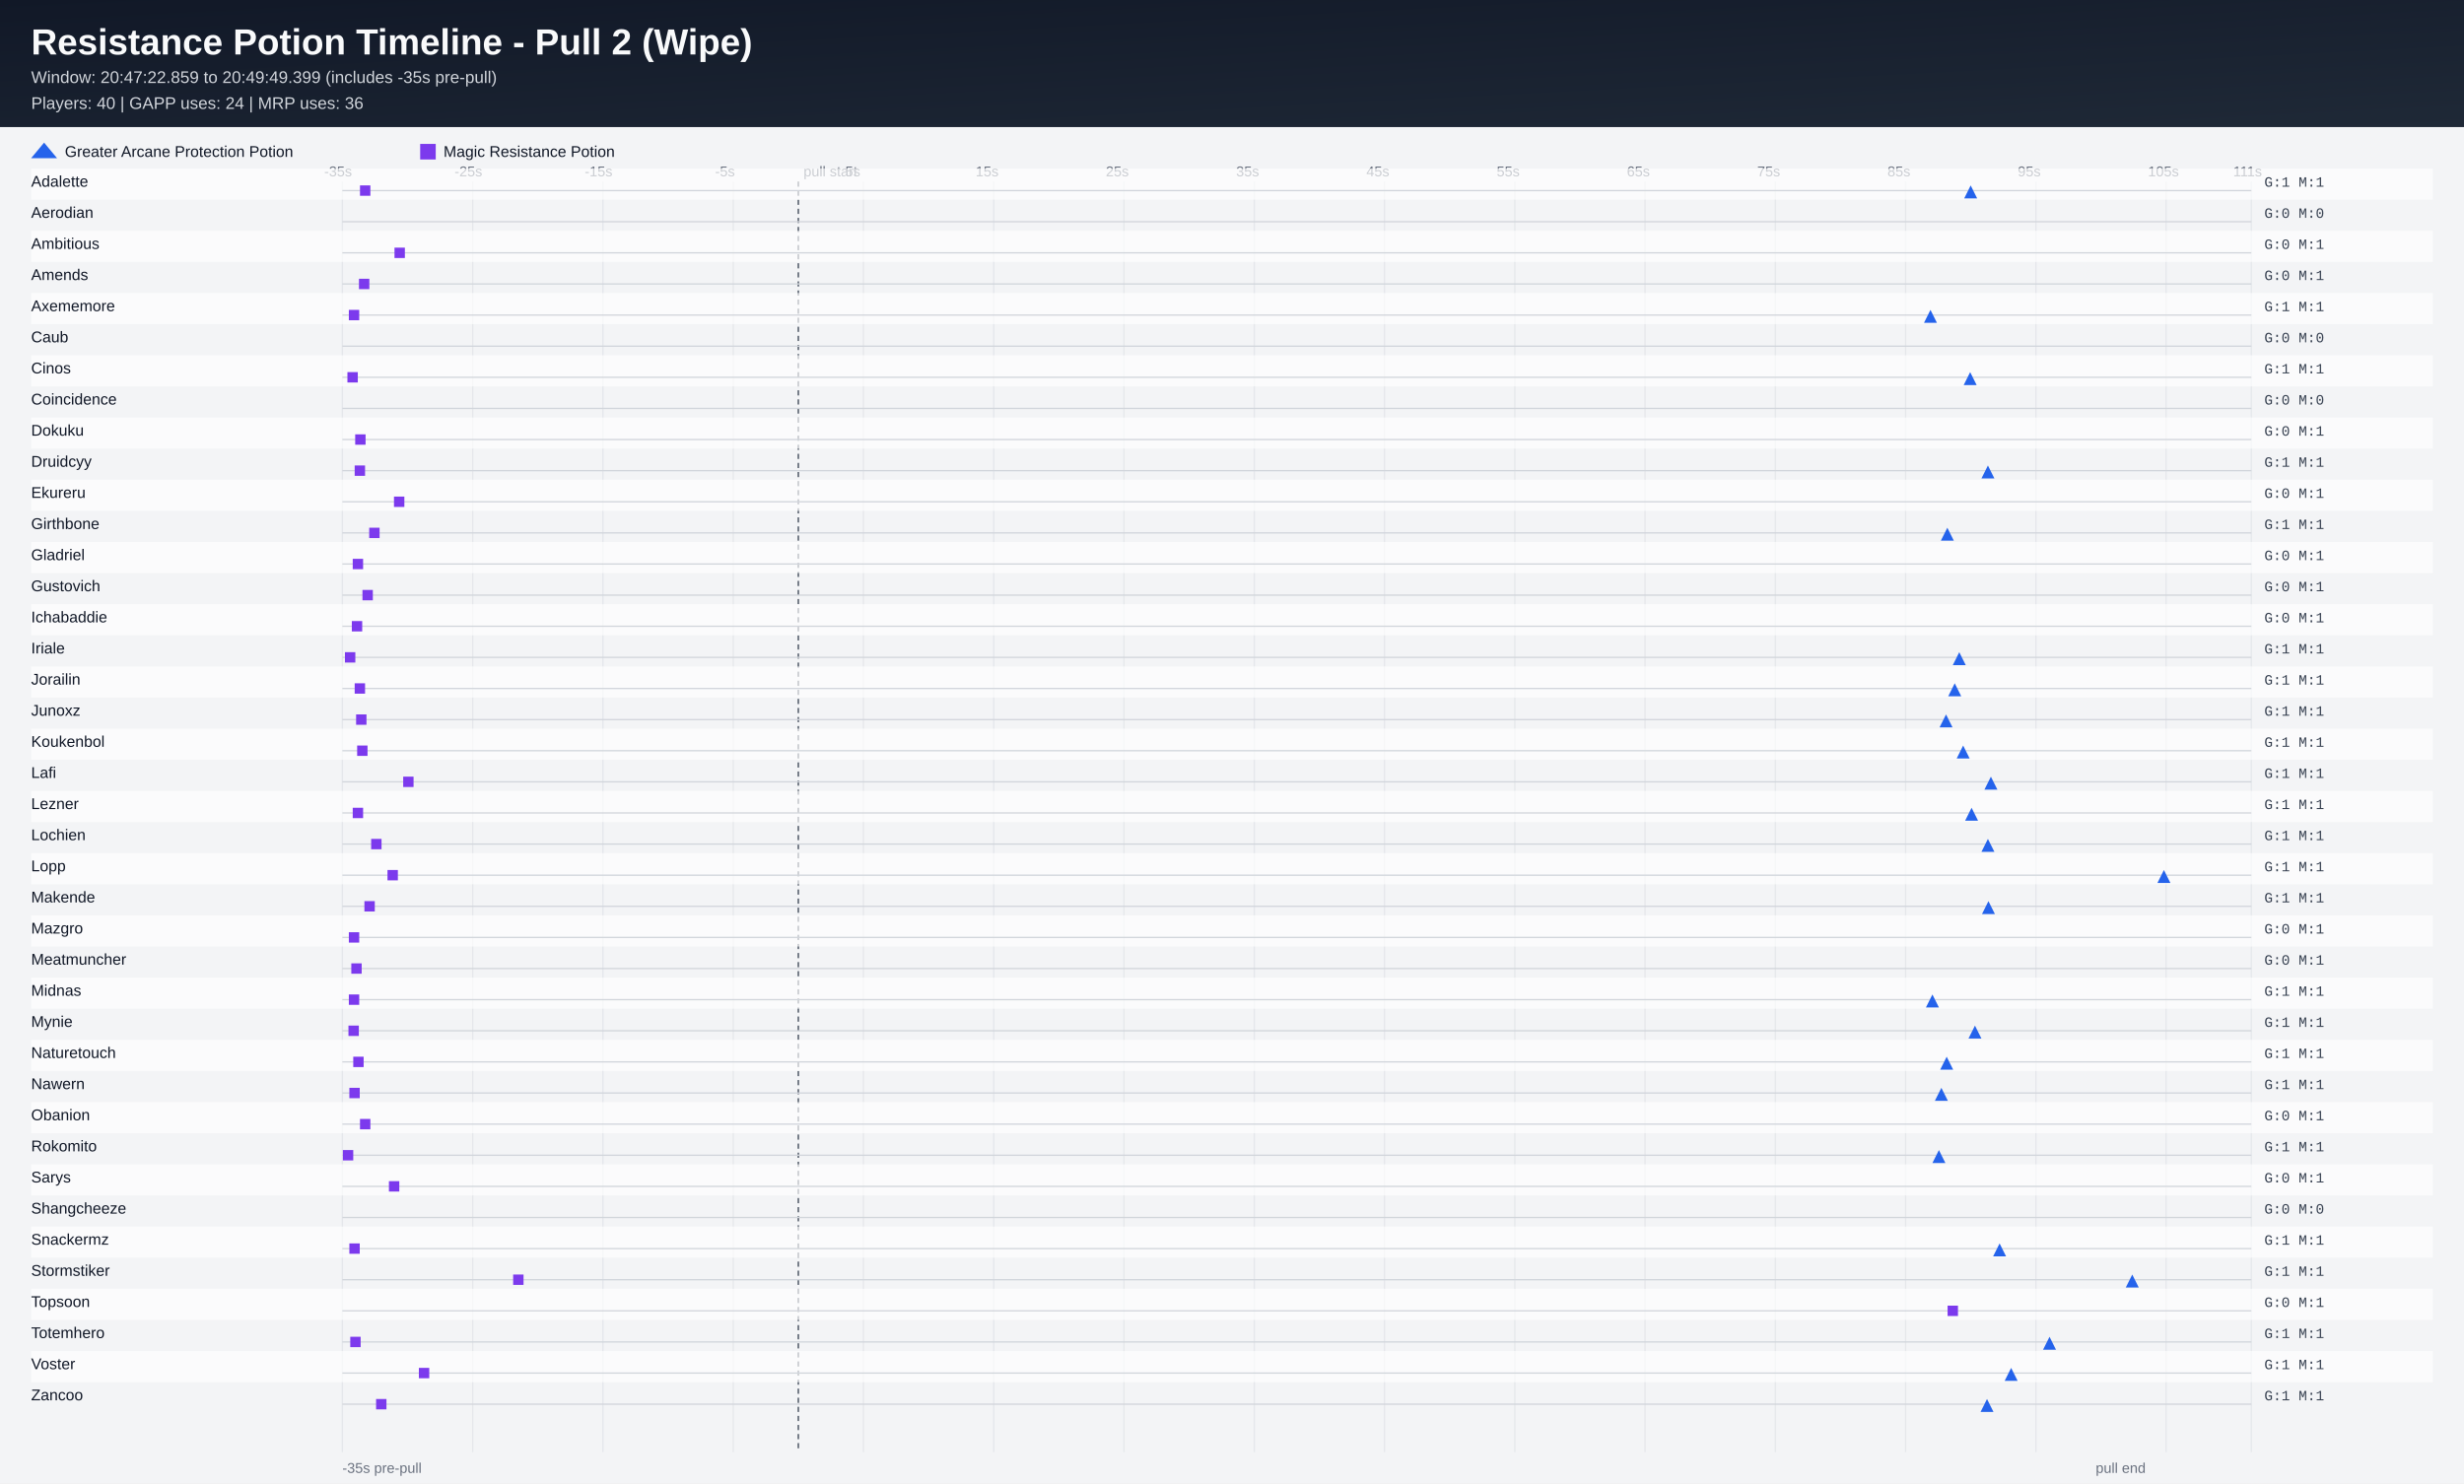
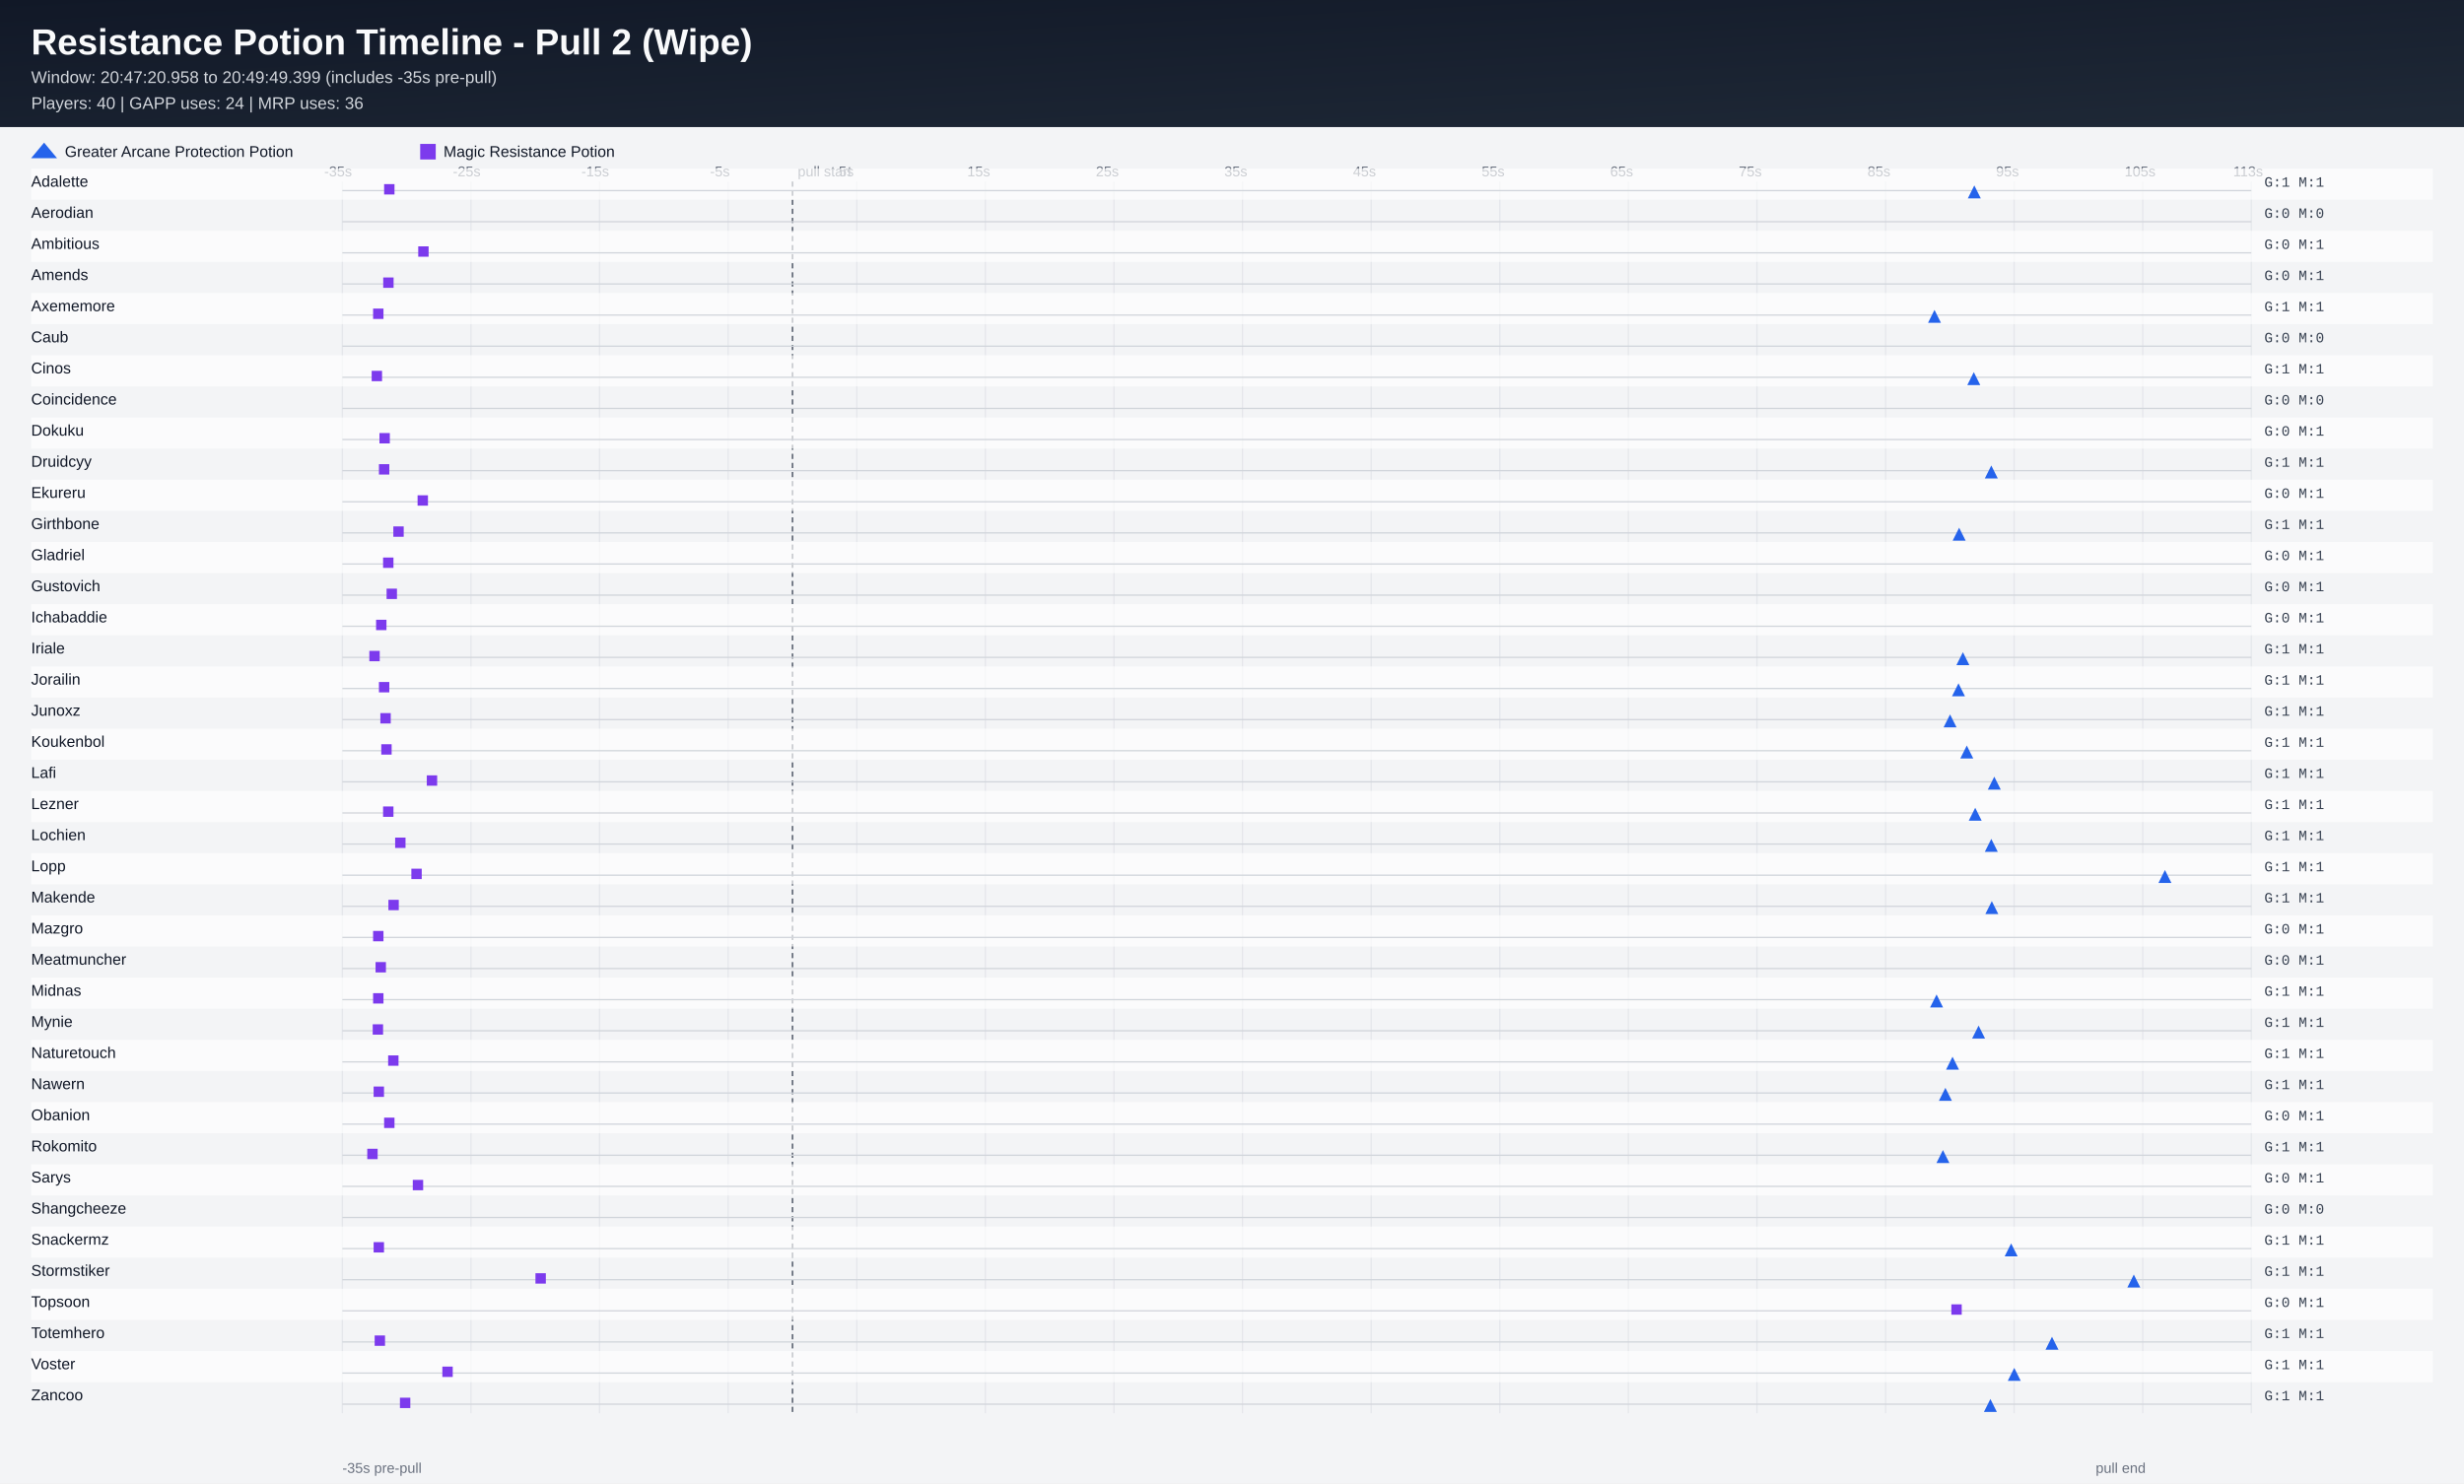
<svg xmlns="http://www.w3.org/2000/svg" width="1900" height="1144" viewBox="0 0 1900 1144">
  <defs>
    <linearGradient id="g" x1="0" y1="0" x2="1" y2="1">
      <stop offset="0%" stop-color="#111827" />
      <stop offset="100%" stop-color="#1f2937" />
    </linearGradient>
  </defs>
  <style>
.title{font:700 28px Arial,sans-serif;fill:#f9fafb;}
.sub{font:400 13px Arial,sans-serif;fill:#d1d5db;}
.legend{font:12px Arial,sans-serif;fill:#111827;}
.name{font:12px Arial,sans-serif;fill:#111827;}
.axis{font:11px Arial,sans-serif;fill:#6b7280;}
.count{font:11px "Courier New", monospace;fill:#374151;}
</style>
  <rect x="0" y="0" width="1900" height="1144" fill="#f3f4f6" />
  <rect x="0" y="0" width="1900" height="98" fill="url(#g)" />
  <text x="24" y="42" class="title">Resistance Potion Timeline - Pull 2 (Wipe)</text>
-   <text x="24" y="64" class="sub">Window: 20:47:22.859 to 20:49:49.399 (includes -35s pre-pull)</text>
+   <text x="24" y="64" class="sub">Window: 20:47:20.958 to 20:49:49.399 (includes -35s pre-pull)</text>
  <text x="24" y="84" class="sub">Players: 40 | GAPP uses: 24 | MRP uses: 36</text>
  <polygon points="24,122 34,110 44,122" fill="#2563eb" />
  <text x="50" y="121" class="legend">Greater Arcane Protection Potion</text>
  <rect x="324" y="111" width="12" height="12" fill="#7c3aed" />
  <text x="342" y="121" class="legend">Magic Resistance Potion</text>
-   <line x1="264.0" y1="140" x2="264.0" y2="1120" stroke="#e5e7eb" />
+   <line x1="264.0" y1="140" x2="264.0" y2="1090" stroke="#e5e7eb" />
  <text x="250.0" y="136" class="axis">-35s</text>
-   <line x1="364.5" y1="140" x2="364.5" y2="1120" stroke="#e5e7eb" />
-   <text x="350.5" y="136" class="axis">-25s</text>
-   <line x1="464.9" y1="140" x2="464.9" y2="1120" stroke="#e5e7eb" />
-   <text x="450.9" y="136" class="axis">-15s</text>
-   <line x1="565.4" y1="140" x2="565.4" y2="1120" stroke="#e5e7eb" />
-   <text x="551.4" y="136" class="axis">-5s</text>
-   <line x1="665.8" y1="140" x2="665.8" y2="1120" stroke="#e5e7eb" />
-   <text x="651.8" y="136" class="axis">5s</text>
-   <line x1="766.3" y1="140" x2="766.3" y2="1120" stroke="#e5e7eb" />
-   <text x="752.3" y="136" class="axis">15s</text>
-   <line x1="866.7" y1="140" x2="866.7" y2="1120" stroke="#e5e7eb" />
-   <text x="852.7" y="136" class="axis">25s</text>
-   <line x1="967.2" y1="140" x2="967.2" y2="1120" stroke="#e5e7eb" />
-   <text x="953.2" y="136" class="axis">35s</text>
-   <line x1="1067.6" y1="140" x2="1067.6" y2="1120" stroke="#e5e7eb" />
-   <text x="1053.6" y="136" class="axis">45s</text>
-   <line x1="1168.1" y1="140" x2="1168.1" y2="1120" stroke="#e5e7eb" />
-   <text x="1154.1" y="136" class="axis">55s</text>
-   <line x1="1268.5" y1="140" x2="1268.5" y2="1120" stroke="#e5e7eb" />
-   <text x="1254.5" y="136" class="axis">65s</text>
-   <line x1="1369.0" y1="140" x2="1369.0" y2="1120" stroke="#e5e7eb" />
-   <text x="1355.0" y="136" class="axis">75s</text>
-   <line x1="1469.4" y1="140" x2="1469.4" y2="1120" stroke="#e5e7eb" />
-   <text x="1455.4" y="136" class="axis">85s</text>
-   <line x1="1569.9" y1="140" x2="1569.9" y2="1120" stroke="#e5e7eb" />
-   <text x="1555.9" y="136" class="axis">95s</text>
-   <line x1="1670.3" y1="140" x2="1670.3" y2="1120" stroke="#e5e7eb" />
-   <text x="1656.3" y="136" class="axis">105s</text>
-   <line x1="1736.0" y1="140" x2="1736.0" y2="1120" stroke="#e5e7eb" />
-   <text x="1722.0" y="136" class="axis">111s</text>
-   <line x1="615.6" y1="140" x2="615.6" y2="1120" stroke="#374151" stroke-dasharray="4 3" />
-   <text x="619.6" y="136" class="axis">pull start</text>
+   <line x1="363.2" y1="140" x2="363.2" y2="1090" stroke="#e5e7eb" />
+   <text x="349.2" y="136" class="axis">-25s</text>
+   <line x1="462.3" y1="140" x2="462.3" y2="1090" stroke="#e5e7eb" />
+   <text x="448.3" y="136" class="axis">-15s</text>
+   <line x1="561.5" y1="140" x2="561.5" y2="1090" stroke="#e5e7eb" />
+   <text x="547.5" y="136" class="axis">-5s</text>
+   <line x1="660.7" y1="140" x2="660.7" y2="1090" stroke="#e5e7eb" />
+   <text x="646.7" y="136" class="axis">5s</text>
+   <line x1="759.8" y1="140" x2="759.8" y2="1090" stroke="#e5e7eb" />
+   <text x="745.8" y="136" class="axis">15s</text>
+   <line x1="859.0" y1="140" x2="859.0" y2="1090" stroke="#e5e7eb" />
+   <text x="845.0" y="136" class="axis">25s</text>
+   <line x1="958.1" y1="140" x2="958.1" y2="1090" stroke="#e5e7eb" />
+   <text x="944.1" y="136" class="axis">35s</text>
+   <line x1="1057.3" y1="140" x2="1057.3" y2="1090" stroke="#e5e7eb" />
+   <text x="1043.3" y="136" class="axis">45s</text>
+   <line x1="1156.5" y1="140" x2="1156.5" y2="1090" stroke="#e5e7eb" />
+   <text x="1142.5" y="136" class="axis">55s</text>
+   <line x1="1255.6" y1="140" x2="1255.6" y2="1090" stroke="#e5e7eb" />
+   <text x="1241.6" y="136" class="axis">65s</text>
+   <line x1="1354.8" y1="140" x2="1354.8" y2="1090" stroke="#e5e7eb" />
+   <text x="1340.8" y="136" class="axis">75s</text>
+   <line x1="1454.0" y1="140" x2="1454.0" y2="1090" stroke="#e5e7eb" />
+   <text x="1440.0" y="136" class="axis">85s</text>
+   <line x1="1553.1" y1="140" x2="1553.1" y2="1090" stroke="#e5e7eb" />
+   <text x="1539.1" y="136" class="axis">95s</text>
+   <line x1="1652.3" y1="140" x2="1652.3" y2="1090" stroke="#e5e7eb" />
+   <text x="1638.3" y="136" class="axis">105s</text>
+   <line x1="1736.0" y1="140" x2="1736.0" y2="1090" stroke="#e5e7eb" />
+   <text x="1722.0" y="136" class="axis">113s</text>
+   <line x1="611.1" y1="140" x2="611.1" y2="1090" stroke="#374151" stroke-dasharray="4 3" />
+   <text x="615.1" y="136" class="axis">pull start</text>
  <rect x="24" y="130" width="1852" height="24" fill="#ffffff" opacity="0.65" />
  <text x="24" y="144" class="name">Adalette</text>
  <line x1="264" y1="147" x2="1736" y2="147" stroke="#d1d5db" />
-   <rect x="277.6" y="143" width="8" height="8" fill="#7c3aed" />
-   <polygon points="1514.6,153 1519.6,143 1524.6,153" fill="#2563eb" />
+   <polygon points="1517.4,153 1522.4,143 1527.4,153" fill="#2563eb" />
+   <rect x="296.2" y="142" width="8" height="8" fill="#7c3aed" />
  <text x="1746" y="144" class="count">G:1 M:1</text>
  <text x="24" y="168" class="name">Aerodian</text>
  <line x1="264" y1="171" x2="1736" y2="171" stroke="#d1d5db" />
  <text x="1746" y="168" class="count">G:0 M:0</text>
  <rect x="24" y="178" width="1852" height="24" fill="#ffffff" opacity="0.65" />
  <text x="24" y="192" class="name">Ambitious</text>
  <line x1="264" y1="195" x2="1736" y2="195" stroke="#d1d5db" />
-   <rect x="304.2" y="191" width="8" height="8" fill="#7c3aed" />
+   <rect x="322.5" y="190" width="8" height="8" fill="#7c3aed" />
  <text x="1746" y="192" class="count">G:0 M:1</text>
  <text x="24" y="216" class="name">Amends</text>
  <line x1="264" y1="219" x2="1736" y2="219" stroke="#d1d5db" />
-   <rect x="276.8" y="215" width="8" height="8" fill="#7c3aed" />
+   <rect x="295.5" y="214" width="8" height="8" fill="#7c3aed" />
  <text x="1746" y="216" class="count">G:0 M:1</text>
  <rect x="24" y="226" width="1852" height="24" fill="#ffffff" opacity="0.65" />
  <text x="24" y="240" class="name">Axememore</text>
  <line x1="264" y1="243" x2="1736" y2="243" stroke="#d1d5db" />
-   <rect x="269.0" y="239" width="8" height="8" fill="#7c3aed" />
-   <polygon points="1483.6,249 1488.6,239 1493.6,249" fill="#2563eb" />
+   <polygon points="1486.7,249 1491.7,239 1496.7,249" fill="#2563eb" />
+   <rect x="287.7" y="238" width="8" height="8" fill="#7c3aed" />
  <text x="1746" y="240" class="count">G:1 M:1</text>
  <text x="24" y="264" class="name">Caub</text>
  <line x1="264" y1="267" x2="1736" y2="267" stroke="#d1d5db" />
  <text x="1746" y="264" class="count">G:0 M:0</text>
  <rect x="24" y="274" width="1852" height="24" fill="#ffffff" opacity="0.65" />
  <text x="24" y="288" class="name">Cinos</text>
  <line x1="264" y1="291" x2="1736" y2="291" stroke="#d1d5db" />
-   <rect x="267.9" y="287" width="8" height="8" fill="#7c3aed" />
-   <polygon points="1514.2,297 1519.2,287 1524.2,297" fill="#2563eb" />
+   <polygon points="1517.0,297 1522.0,287 1527.0,297" fill="#2563eb" />
+   <rect x="286.6" y="286" width="8" height="8" fill="#7c3aed" />
  <text x="1746" y="288" class="count">G:1 M:1</text>
  <text x="24" y="312" class="name">Coincidence</text>
  <line x1="264" y1="315" x2="1736" y2="315" stroke="#d1d5db" />
  <text x="1746" y="312" class="count">G:0 M:0</text>
  <rect x="24" y="322" width="1852" height="24" fill="#ffffff" opacity="0.65" />
  <text x="24" y="336" class="name">Dokuku</text>
  <line x1="264" y1="339" x2="1736" y2="339" stroke="#d1d5db" />
-   <rect x="273.9" y="335" width="8" height="8" fill="#7c3aed" />
+   <rect x="292.6" y="334" width="8" height="8" fill="#7c3aed" />
  <text x="1746" y="336" class="count">G:0 M:1</text>
  <text x="24" y="360" class="name">Druidcyy</text>
  <line x1="264" y1="363" x2="1736" y2="363" stroke="#d1d5db" />
-   <rect x="273.5" y="359" width="8" height="8" fill="#7c3aed" />
-   <polygon points="1527.9,369 1532.9,359 1537.9,369" fill="#2563eb" />
+   <polygon points="1530.5,369 1535.5,359 1540.5,369" fill="#2563eb" />
+   <rect x="292.2" y="358" width="8" height="8" fill="#7c3aed" />
  <text x="1746" y="360" class="count">G:1 M:1</text>
  <rect x="24" y="370" width="1852" height="24" fill="#ffffff" opacity="0.65" />
  <text x="24" y="384" class="name">Ekureru</text>
  <line x1="264" y1="387" x2="1736" y2="387" stroke="#d1d5db" />
-   <rect x="303.8" y="383" width="8" height="8" fill="#7c3aed" />
+   <rect x="322.0" y="382" width="8" height="8" fill="#7c3aed" />
  <text x="1746" y="384" class="count">G:0 M:1</text>
  <text x="24" y="408" class="name">Girthbone</text>
  <line x1="264" y1="411" x2="1736" y2="411" stroke="#d1d5db" />
-   <rect x="284.7" y="407" width="8" height="8" fill="#7c3aed" />
-   <polygon points="1496.6,417 1501.6,407 1506.6,417" fill="#2563eb" />
+   <polygon points="1505.7,417 1510.7,407 1515.7,417" fill="#2563eb" />
+   <rect x="303.3" y="406" width="8" height="8" fill="#7c3aed" />
  <text x="1746" y="408" class="count">G:1 M:1</text>
  <rect x="24" y="418" width="1852" height="24" fill="#ffffff" opacity="0.65" />
  <text x="24" y="432" class="name">Gladriel</text>
  <line x1="264" y1="435" x2="1736" y2="435" stroke="#d1d5db" />
-   <rect x="272.0" y="431" width="8" height="8" fill="#7c3aed" />
+   <rect x="295.4" y="430" width="8" height="8" fill="#7c3aed" />
  <text x="1746" y="432" class="count">G:0 M:1</text>
  <text x="24" y="456" class="name">Gustovich</text>
  <line x1="264" y1="459" x2="1736" y2="459" stroke="#d1d5db" />
-   <rect x="279.5" y="455" width="8" height="8" fill="#7c3aed" />
+   <rect x="298.1" y="454" width="8" height="8" fill="#7c3aed" />
  <text x="1746" y="456" class="count">G:0 M:1</text>
  <rect x="24" y="466" width="1852" height="24" fill="#ffffff" opacity="0.65" />
  <text x="24" y="480" class="name">Ichabaddie</text>
  <line x1="264" y1="483" x2="1736" y2="483" stroke="#d1d5db" />
-   <rect x="271.3" y="479" width="8" height="8" fill="#7c3aed" />
+   <rect x="290.0" y="478" width="8" height="8" fill="#7c3aed" />
  <text x="1746" y="480" class="count">G:0 M:1</text>
  <text x="24" y="504" class="name">Iriale</text>
  <line x1="264" y1="507" x2="1736" y2="507" stroke="#d1d5db" />
-   <rect x="266.0" y="503" width="8" height="8" fill="#7c3aed" />
-   <polygon points="1505.8,513 1510.8,503 1515.8,513" fill="#2563eb" />
+   <polygon points="1508.6,513 1513.6,503 1518.6,513" fill="#2563eb" />
+   <rect x="284.8" y="502" width="8" height="8" fill="#7c3aed" />
  <text x="1746" y="504" class="count">G:1 M:1</text>
  <rect x="24" y="514" width="1852" height="24" fill="#ffffff" opacity="0.65" />
  <text x="24" y="528" class="name">Jorailin</text>
  <line x1="264" y1="531" x2="1736" y2="531" stroke="#d1d5db" />
-   <rect x="273.5" y="527" width="8" height="8" fill="#7c3aed" />
-   <polygon points="1502.3,537 1507.3,527 1512.3,537" fill="#2563eb" />
+   <polygon points="1505.2,537 1510.2,527 1515.2,537" fill="#2563eb" />
+   <rect x="292.2" y="526" width="8" height="8" fill="#7c3aed" />
  <text x="1746" y="528" class="count">G:1 M:1</text>
  <text x="24" y="552" class="name">Junoxz</text>
  <line x1="264" y1="555" x2="1736" y2="555" stroke="#d1d5db" />
-   <rect x="274.6" y="551" width="8" height="8" fill="#7c3aed" />
-   <polygon points="1495.6,561 1500.6,551 1505.6,561" fill="#2563eb" />
+   <polygon points="1498.7,561 1503.7,551 1508.7,561" fill="#2563eb" />
+   <rect x="293.3" y="550" width="8" height="8" fill="#7c3aed" />
  <text x="1746" y="552" class="count">G:1 M:1</text>
  <rect x="24" y="562" width="1852" height="24" fill="#ffffff" opacity="0.65" />
  <text x="24" y="576" class="name">Koukenbol</text>
  <line x1="264" y1="579" x2="1736" y2="579" stroke="#d1d5db" />
-   <rect x="275.4" y="575" width="8" height="8" fill="#7c3aed" />
-   <polygon points="1508.8,585 1513.8,575 1518.8,585" fill="#2563eb" />
+   <polygon points="1511.6,585 1516.6,575 1521.6,585" fill="#2563eb" />
+   <rect x="294.0" y="574" width="8" height="8" fill="#7c3aed" />
  <text x="1746" y="576" class="count">G:1 M:1</text>
  <text x="24" y="600" class="name">Lafi</text>
  <line x1="264" y1="603" x2="1736" y2="603" stroke="#d1d5db" />
-   <rect x="310.9" y="599" width="8" height="8" fill="#7c3aed" />
-   <polygon points="1530.2,609 1535.2,599 1540.2,609" fill="#2563eb" />
+   <polygon points="1532.8,609 1537.8,599 1542.8,609" fill="#2563eb" />
+   <rect x="329.1" y="598" width="8" height="8" fill="#7c3aed" />
  <text x="1746" y="600" class="count">G:1 M:1</text>
  <rect x="24" y="610" width="1852" height="24" fill="#ffffff" opacity="0.65" />
  <text x="24" y="624" class="name">Lezner</text>
  <line x1="264" y1="627" x2="1736" y2="627" stroke="#d1d5db" />
-   <rect x="272.0" y="623" width="8" height="8" fill="#7c3aed" />
-   <polygon points="1515.3,633 1520.3,623 1525.3,633" fill="#2563eb" />
+   <polygon points="1518.1,633 1523.1,623 1528.1,633" fill="#2563eb" />
+   <rect x="295.4" y="622" width="8" height="8" fill="#7c3aed" />
  <text x="1746" y="624" class="count">G:1 M:1</text>
  <text x="24" y="648" class="name">Lochien</text>
  <line x1="264" y1="651" x2="1736" y2="651" stroke="#d1d5db" />
-   <rect x="286.2" y="647" width="8" height="8" fill="#7c3aed" />
-   <polygon points="1527.9,657 1532.9,647 1537.9,657" fill="#2563eb" />
+   <polygon points="1530.5,657 1535.5,647 1540.5,657" fill="#2563eb" />
+   <rect x="304.7" y="646" width="8" height="8" fill="#7c3aed" />
  <text x="1746" y="648" class="count">G:1 M:1</text>
  <rect x="24" y="658" width="1852" height="24" fill="#ffffff" opacity="0.65" />
  <text x="24" y="672" class="name">Lopp</text>
  <line x1="264" y1="675" x2="1736" y2="675" stroke="#d1d5db" />
-   <rect x="298.8" y="671" width="8" height="8" fill="#7c3aed" />
-   <polygon points="1663.6,681 1668.6,671 1673.6,681" fill="#2563eb" />
+   <polygon points="1664.4,681 1669.4,671 1674.4,681" fill="#2563eb" />
+   <rect x="317.2" y="670" width="8" height="8" fill="#7c3aed" />
  <text x="1746" y="672" class="count">G:1 M:1</text>
  <text x="24" y="696" class="name">Makende</text>
  <line x1="264" y1="699" x2="1736" y2="699" stroke="#d1d5db" />
-   <rect x="281.0" y="695" width="8" height="8" fill="#7c3aed" />
-   <polygon points="1528.3,705 1533.3,695 1538.3,705" fill="#2563eb" />
+   <polygon points="1530.9,705 1535.9,695 1540.9,705" fill="#2563eb" />
+   <rect x="299.5" y="694" width="8" height="8" fill="#7c3aed" />
  <text x="1746" y="696" class="count">G:1 M:1</text>
  <rect x="24" y="706" width="1852" height="24" fill="#ffffff" opacity="0.65" />
  <text x="24" y="720" class="name">Mazgro</text>
  <line x1="264" y1="723" x2="1736" y2="723" stroke="#d1d5db" />
-   <rect x="269.0" y="719" width="8" height="8" fill="#7c3aed" />
+   <rect x="287.7" y="718" width="8" height="8" fill="#7c3aed" />
  <text x="1746" y="720" class="count">G:0 M:1</text>
  <text x="24" y="744" class="name">Meatmuncher</text>
  <line x1="264" y1="747" x2="1736" y2="747" stroke="#d1d5db" />
-   <rect x="270.9" y="743" width="8" height="8" fill="#7c3aed" />
+   <rect x="289.6" y="742" width="8" height="8" fill="#7c3aed" />
  <text x="1746" y="744" class="count">G:0 M:1</text>
  <rect x="24" y="754" width="1852" height="24" fill="#ffffff" opacity="0.65" />
  <text x="24" y="768" class="name">Midnas</text>
  <line x1="264" y1="771" x2="1736" y2="771" stroke="#d1d5db" />
-   <rect x="269.0" y="767" width="8" height="8" fill="#7c3aed" />
-   <polygon points="1485.1,777 1490.1,767 1495.1,777" fill="#2563eb" />
+   <polygon points="1488.3,777 1493.3,767 1498.3,777" fill="#2563eb" />
+   <rect x="287.7" y="766" width="8" height="8" fill="#7c3aed" />
  <text x="1746" y="768" class="count">G:1 M:1</text>
  <text x="24" y="792" class="name">Mynie</text>
  <line x1="264" y1="795" x2="1736" y2="795" stroke="#d1d5db" />
-   <rect x="268.7" y="791" width="8" height="8" fill="#7c3aed" />
-   <polygon points="1517.9,801 1522.9,791 1527.9,801" fill="#2563eb" />
+   <polygon points="1520.7,801 1525.7,791 1530.7,801" fill="#2563eb" />
+   <rect x="287.4" y="790" width="8" height="8" fill="#7c3aed" />
  <text x="1746" y="792" class="count">G:1 M:1</text>
  <rect x="24" y="802" width="1852" height="24" fill="#ffffff" opacity="0.65" />
  <text x="24" y="816" class="name">Naturetouch</text>
  <line x1="264" y1="819" x2="1736" y2="819" stroke="#d1d5db" />
-   <rect x="272.4" y="815" width="8" height="8" fill="#7c3aed" />
-   <polygon points="1496.1,825 1501.1,815 1506.1,825" fill="#2563eb" />
+   <polygon points="1500.6,825 1505.6,815 1510.6,825" fill="#2563eb" />
+   <rect x="299.3" y="814" width="8" height="8" fill="#7c3aed" />
  <text x="1746" y="816" class="count">G:1 M:1</text>
  <text x="24" y="840" class="name">Nawern</text>
  <line x1="264" y1="843" x2="1736" y2="843" stroke="#d1d5db" />
-   <rect x="269.4" y="839" width="8" height="8" fill="#7c3aed" />
-   <polygon points="1492.0,849 1497.0,839 1502.0,849" fill="#2563eb" />
+   <polygon points="1495.1,849 1500.1,839 1505.1,849" fill="#2563eb" />
+   <rect x="288.1" y="838" width="8" height="8" fill="#7c3aed" />
  <text x="1746" y="840" class="count">G:1 M:1</text>
  <rect x="24" y="850" width="1852" height="24" fill="#ffffff" opacity="0.65" />
  <text x="24" y="864" class="name">Obanion</text>
  <line x1="264" y1="867" x2="1736" y2="867" stroke="#d1d5db" />
-   <rect x="277.6" y="863" width="8" height="8" fill="#7c3aed" />
+   <rect x="296.2" y="862" width="8" height="8" fill="#7c3aed" />
  <text x="1746" y="864" class="count">G:0 M:1</text>
  <text x="24" y="888" class="name">Rokomito</text>
  <line x1="264" y1="891" x2="1736" y2="891" stroke="#d1d5db" />
-   <rect x="264.4" y="887" width="8" height="8" fill="#7c3aed" />
-   <polygon points="1490.1,897 1495.1,887 1500.1,897" fill="#2563eb" />
+   <polygon points="1493.2,897 1498.2,887 1503.2,897" fill="#2563eb" />
+   <rect x="283.2" y="886" width="8" height="8" fill="#7c3aed" />
  <text x="1746" y="888" class="count">G:1 M:1</text>
  <rect x="24" y="898" width="1852" height="24" fill="#ffffff" opacity="0.65" />
  <text x="24" y="912" class="name">Sarys</text>
  <line x1="264" y1="915" x2="1736" y2="915" stroke="#d1d5db" />
-   <rect x="299.9" y="911" width="8" height="8" fill="#7c3aed" />
+   <rect x="318.3" y="910" width="8" height="8" fill="#7c3aed" />
  <text x="1746" y="912" class="count">G:0 M:1</text>
  <text x="24" y="936" class="name">Shangcheeze</text>
  <line x1="264" y1="939" x2="1736" y2="939" stroke="#d1d5db" />
  <text x="1746" y="936" class="count">G:0 M:0</text>
  <rect x="24" y="946" width="1852" height="24" fill="#ffffff" opacity="0.65" />
  <text x="24" y="960" class="name">Snackermz</text>
  <line x1="264" y1="963" x2="1736" y2="963" stroke="#d1d5db" />
-   <rect x="269.4" y="959" width="8" height="8" fill="#7c3aed" />
-   <polygon points="1536.9,969 1541.9,959 1546.9,969" fill="#2563eb" />
+   <polygon points="1545.8,969 1550.8,959 1555.8,969" fill="#2563eb" />
+   <rect x="288.1" y="958" width="8" height="8" fill="#7c3aed" />
  <text x="1746" y="960" class="count">G:1 M:1</text>
  <text x="24" y="984" class="name">Stormstiker</text>
  <line x1="264" y1="987" x2="1736" y2="987" stroke="#d1d5db" />
-   <rect x="395.7" y="983" width="8" height="8" fill="#7c3aed" />
-   <polygon points="1639.2,993 1644.2,983 1649.2,993" fill="#2563eb" />
+   <polygon points="1640.4,993 1645.4,983 1650.4,993" fill="#2563eb" />
+   <rect x="412.9" y="982" width="8" height="8" fill="#7c3aed" />
  <text x="1746" y="984" class="count">G:1 M:1</text>
  <rect x="24" y="994" width="1852" height="24" fill="#ffffff" opacity="0.65" />
  <text x="24" y="1008" class="name">Topsoon</text>
  <line x1="264" y1="1011" x2="1736" y2="1011" stroke="#d1d5db" />
-   <rect x="1501.8" y="1007" width="8" height="8" fill="#7c3aed" />
+   <rect x="1504.7" y="1006" width="8" height="8" fill="#7c3aed" />
  <text x="1746" y="1008" class="count">G:0 M:1</text>
  <text x="24" y="1032" class="name">Totemhero</text>
  <line x1="264" y1="1035" x2="1736" y2="1035" stroke="#d1d5db" />
-   <rect x="270.1" y="1031" width="8" height="8" fill="#7c3aed" />
-   <polygon points="1575.4,1041 1580.4,1031 1585.4,1041" fill="#2563eb" />
+   <polygon points="1577.3,1041 1582.3,1031 1587.3,1041" fill="#2563eb" />
+   <rect x="288.9" y="1030" width="8" height="8" fill="#7c3aed" />
  <text x="1746" y="1032" class="count">G:1 M:1</text>
  <rect x="24" y="1042" width="1852" height="24" fill="#ffffff" opacity="0.65" />
  <text x="24" y="1056" class="name">Voster</text>
  <line x1="264" y1="1059" x2="1736" y2="1059" stroke="#d1d5db" />
-   <rect x="323.0" y="1055" width="8" height="8" fill="#7c3aed" />
-   <polygon points="1545.8,1065 1550.8,1055 1555.8,1065" fill="#2563eb" />
+   <polygon points="1548.2,1065 1553.2,1055 1558.2,1065" fill="#2563eb" />
+   <rect x="341.1" y="1054" width="8" height="8" fill="#7c3aed" />
  <text x="1746" y="1056" class="count">G:1 M:1</text>
  <text x="24" y="1080" class="name">Zancoo</text>
  <line x1="264" y1="1083" x2="1736" y2="1083" stroke="#d1d5db" />
-   <rect x="290.0" y="1079" width="8" height="8" fill="#7c3aed" />
-   <polygon points="1527.2,1089 1532.2,1079 1537.2,1089" fill="#2563eb" />
+   <polygon points="1529.8,1089 1534.8,1079 1539.8,1089" fill="#2563eb" />
+   <rect x="308.4" y="1078" width="8" height="8" fill="#7c3aed" />
  <text x="1746" y="1080" class="count">G:1 M:1</text>
  <text x="264" y="1136" class="axis">-35s pre-pull</text>
  <text x="1616" y="1136" class="axis">pull end</text>
</svg>
